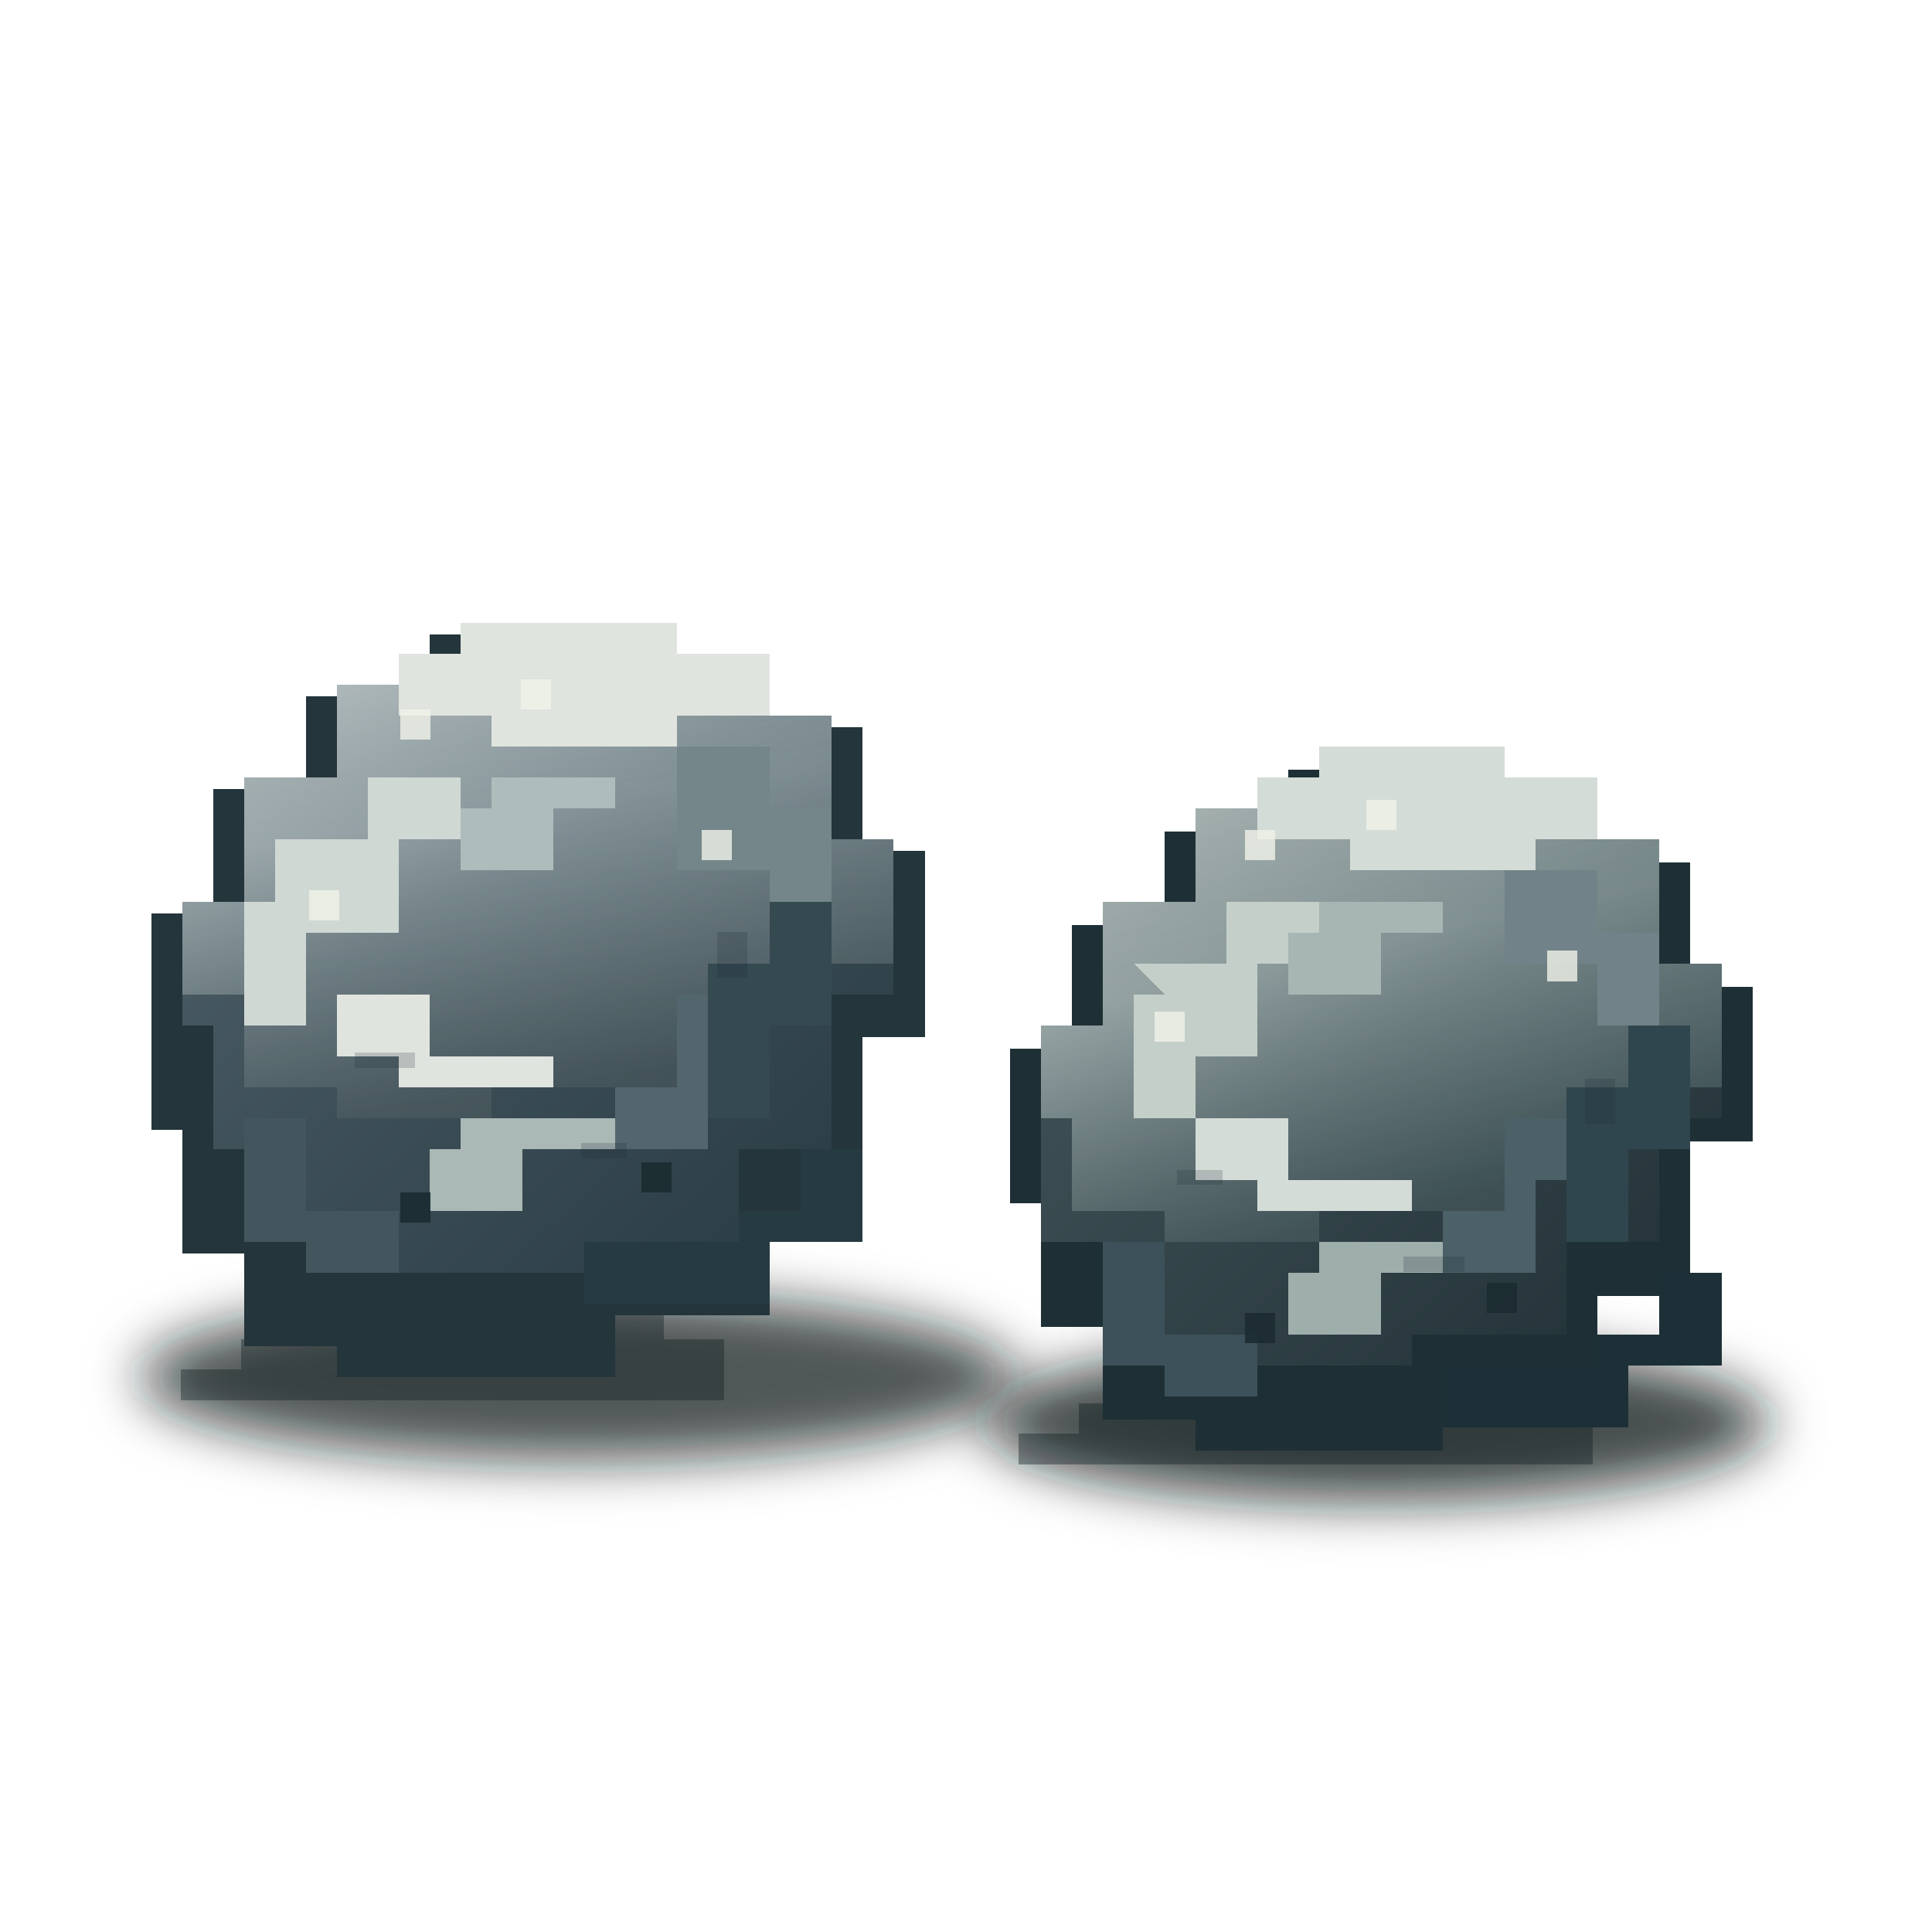
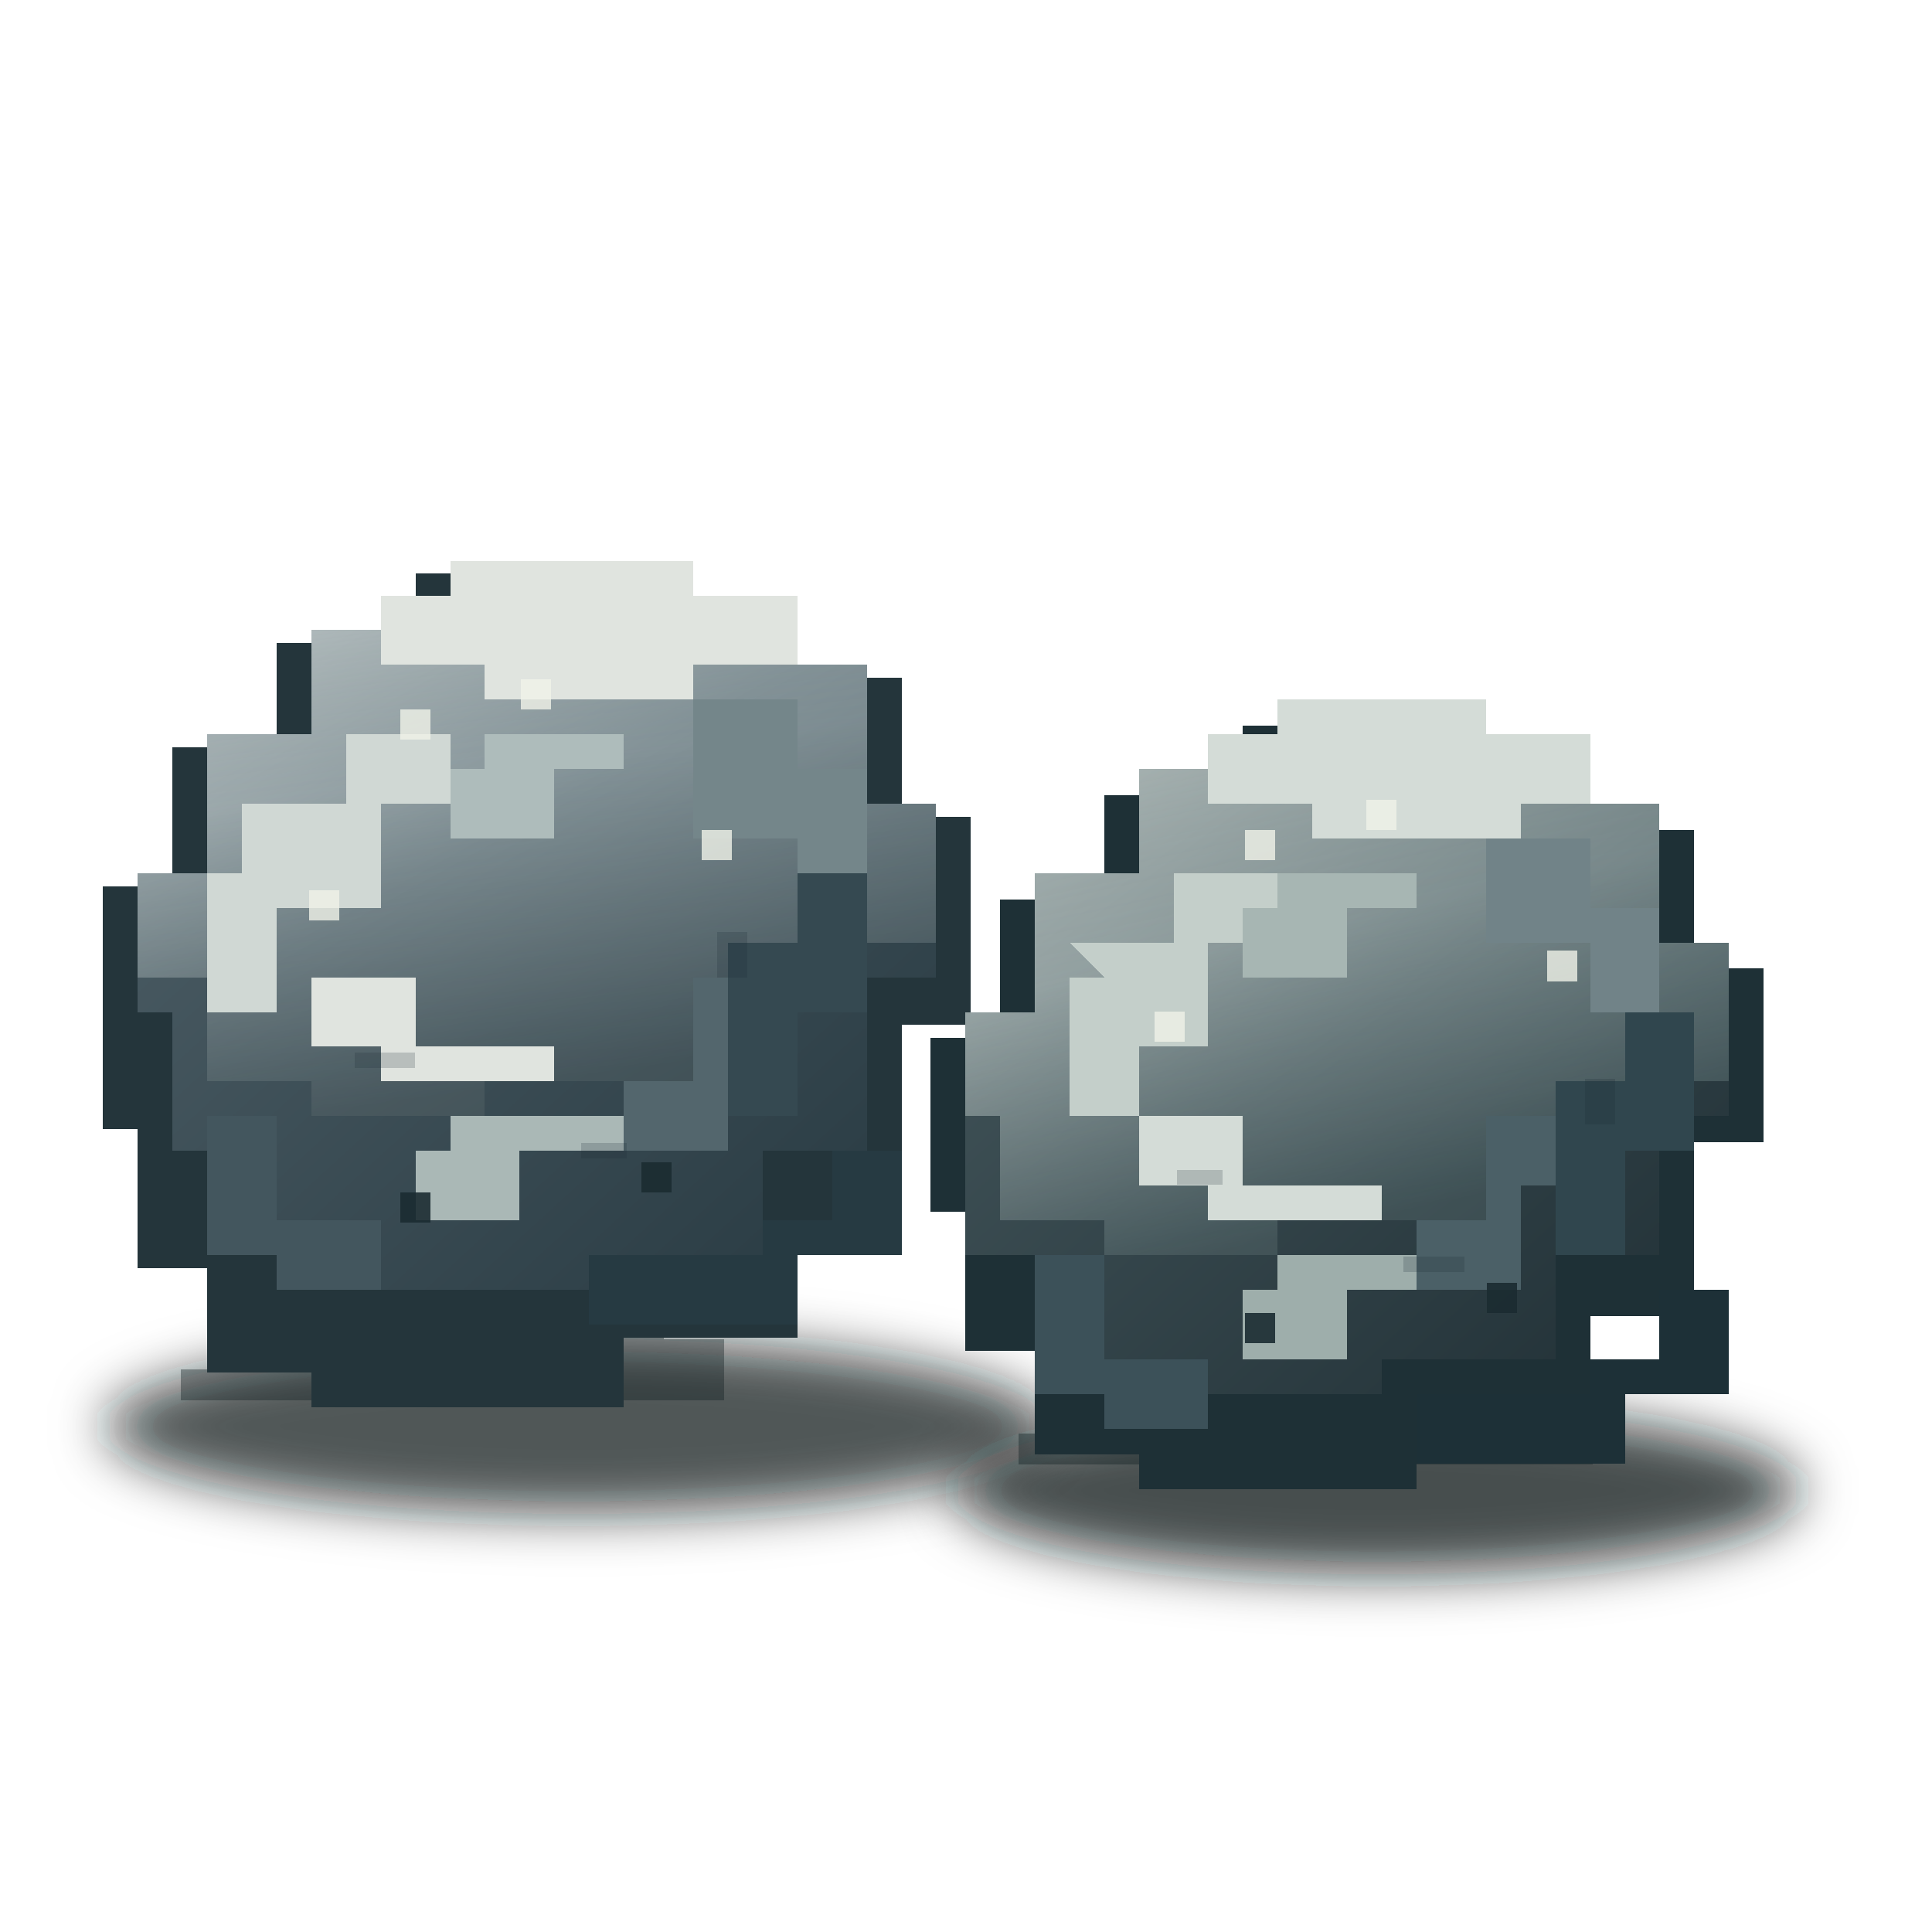
<svg xmlns="http://www.w3.org/2000/svg" width="512" height="512" viewBox="0 0 512 512" shape-rendering="crispEdges">
  <defs>
    <linearGradient id="topA" x1="0" y1="0" x2="0.8" y2="1">
      <stop stop-color="#c8d0d0" />
      <stop offset=".52" stop-color="#87969b" />
      <stop offset="1" stop-color="#64747a" />
    </linearGradient>
    <linearGradient id="sideA" x1="0" y1="0" x2="1" y2="1">
      <stop stop-color="#52636b" />
      <stop offset="1" stop-color="#273941" />
    </linearGradient>
    <linearGradient id="topB" x1="0" y1="0" x2="1" y2="1">
      <stop stop-color="#b8c2c0" />
      <stop offset=".55" stop-color="#7c8c8e" />
      <stop offset="1" stop-color="#56696c" />
    </linearGradient>
    <linearGradient id="sideB" x1="0" y1="0" x2="1" y2="1">
      <stop stop-color="#485b60" />
      <stop offset="1" stop-color="#202f35" />
    </linearGradient>
    <filter id="groundShadow" x="-35%" y="-80%" width="170%" height="260%">
      <feGaussianBlur stdDeviation="7" />
    </filter>
    <linearGradient id="shadeA" x1="0" y1="0" x2="0.2" y2="1">
      <stop stop-color="#dce2df" stop-opacity=".24" />
      <stop offset=".45" stop-color="#263940" stop-opacity=".04" />
      <stop offset="1" stop-color="#14252c" stop-opacity=".48" />
    </linearGradient>
    <linearGradient id="shadeB" x1="0" y1="0" x2=".3" y2="1">
      <stop stop-color="#e0e5df" stop-opacity=".2" />
      <stop offset=".5" stop-color="#263a40" stop-opacity=".02" />
      <stop offset="1" stop-color="#13262c" stop-opacity=".5" />
    </linearGradient>
  </defs>
-   <ellipse cx="153" cy="365" rx="116" ry="22" fill="#071317" opacity=".72" filter="url(#groundShadow)" />
-   <ellipse cx="365" cy="377" rx="104" ry="21" fill="#071317" opacity=".76" filter="url(#groundShadow)" />
+   <ellipse cx="153" cy="378" rx="125" ry="23" fill="#071317" opacity=".72" filter="url(#groundShadow)" />
+   <ellipse cx="365" cy="395" rx="112" ry="22" fill="#071317" opacity=".76" filter="url(#groundShadow)" />
  <path d="M48 363h16v-8h24v-8h32v-8h32v8h24v8h16v16H48z" fill="#101d20" opacity=".38" />
  <path d="M270 380h16v-8h24v-8h32v-8h40v8h24v8h16v16H270z" fill="#101d20" opacity=".4" />
-   <g transform="translate(-3 -3) scale(1.025)">
+   <g transform="translate(-21 -40) scale(1.15)">
    <path d="M42 277v-38h16v-32h24v-24h32v-16h64v8h24v16h24v32h16v48h-16v48h-24v24h-40v16h-72v-8H66v-24H50v-32H42z" fill="#24353b" />
    <path d="M50 270v-34h16v-32h24v-24h32v-16h56v8h24v16h16v32h16v40h-16v40h-24v24h-40v8h-64v-8H74v-24H58v-32H50z" fill="url(#sideA)" />
    <path d="M50 270v-34h16v-32h24v-24h32v-16h56v8h24v16h16v32h16v32h-24v16h-32v16h-48v8H90v-8H66v-24H50z" fill="url(#topA)" />
    <path d="M50 270v-34h16v-32h24v-24h32v-16h56v8h24v16h16v32h16v32h-24v16h-32v16h-48v8H90v-8H66v-24H50z" fill="url(#shadeA)" />
    <path d="M122 164h56v8h24v16h-24v8h-48v-8h-24v-16h16z" fill="#e0e4df" />
    <path d="M74 220h24v-16h24v16h-16v24H82v24H66v-32h8z" fill="#d0d8d4" />
    <path d="M130 204h32v8h-16v16h-24v-16h8z" fill="#aebcbb" />
    <path d="M178 196h24v16h16v32h-16v-16h-24z" fill="#74868a" />
    <path d="M90 260h24v16h32v8h-40v-8H90z" fill="#e0e4df" />
    <path d="M122 292h40v8h-24v16h-24v-16h8z" fill="#aab8b6" />
    <path d="M178 260h24v16h-16v24h-24v-16h16z" fill="#53666d" />
    <path d="M66 292h16v24h24v16H82v-8H66z" fill="#43565e" />
    <path d="M154 324h40v-8h16v-16h16v24h-24v16h-48z" fill="#263a42" />
    <path d="M202 236h16v32h-16v24h-16v-40h16z" fill="#354951" />
  </g>
-   <g transform="translate(-3 -3) scale(1.025)">
+   <g transform="translate(-57 -40) scale(1.15)">
    <path d="M264 306v-32h16v-32h24v-24h32v-16h56v8h24v16h24v32h16v40h-16v40h-24v24h-40v16h-64v-8h-24v-24h-16v-32h-8z" fill="#1e3036" />
    <path d="M272 300v-32h16v-32h24v-24h32v-16h48v8h24v16h16v32h16v40h-16v32h-24v24h-40v8h-56v-8h-24v-24h-16v-32z" fill="url(#sideB)" />
    <path d="M272 300v-32h16v-32h24v-24h32v-16h48v8h24v16h16v32h16v32h-24v16h-32v16h-48v8h-40v-8h-24v-24h-8z" fill="url(#topB)" />
    <path d="M272 300v-32h16v-32h24v-24h32v-16h48v8h24v16h16v32h16v32h-24v16h-32v16h-48v8h-40v-8h-24v-24h-8z" fill="url(#shadeB)" />
    <path d="M344 196h48v8h24v16h-16v8h-48v-8h-24v-16h16z" fill="#d4dcd7" />
    <path d="M296 252h24v-16h24v16h-16v24h-16v16h-16v-32h8z" fill="#c4cfca" />
    <path d="M344 236h32v8h-16v16h-24v-16h8z" fill="#a7b6b3" />
    <path d="M392 228h24v16h16v24h-16v-16h-24z" fill="#718388" />
    <path d="M312 292h24v16h32v8h-40v-8h-16z" fill="#d4dcd7" />
    <path d="M344 324h40v8h-24v16h-24v-16h8z" fill="#9eaeab" />
    <path d="M392 292h24v16h-16v24h-24v-16h16z" fill="#4b6067" />
    <path d="M288 324h16v24h24v16h-24v-8h-16z" fill="#3c5159" />
    <path d="M376 356h40v-8h16v-16h16v24h-24v16h-48z" fill="#1d3037" />
    <path d="M424 268h16v32h-16v24h-16v-40h16z" fill="#30464e" />
  </g>
  <path d="M106 188h8v8h-8zM138 180h8v8h-8zM82 236h8v8h-8zM186 220h8v8h-8zM330 220h8v8h-8zM362 212h8v8h-8zM306 268h8v8h-8zM410 252h8v8h-8z" fill="#f0f2e9" opacity=".8" />
  <path d="M106 316h8v8h-8zM170 308h8v8h-8zM330 348h8v8h-8zM394 340h8v8h-8z" fill="#1b2b31" opacity=".9" />
  <g opacity=".2" fill="#182a30">
    <path d="M94 279h16v4H94zM154 303h12v4h-12zM190 247h8v12h-8zM312 310h12v4h-12zM372 333h16v4h-16zM420 286h8v12h-8z" />
  </g>
</svg>
